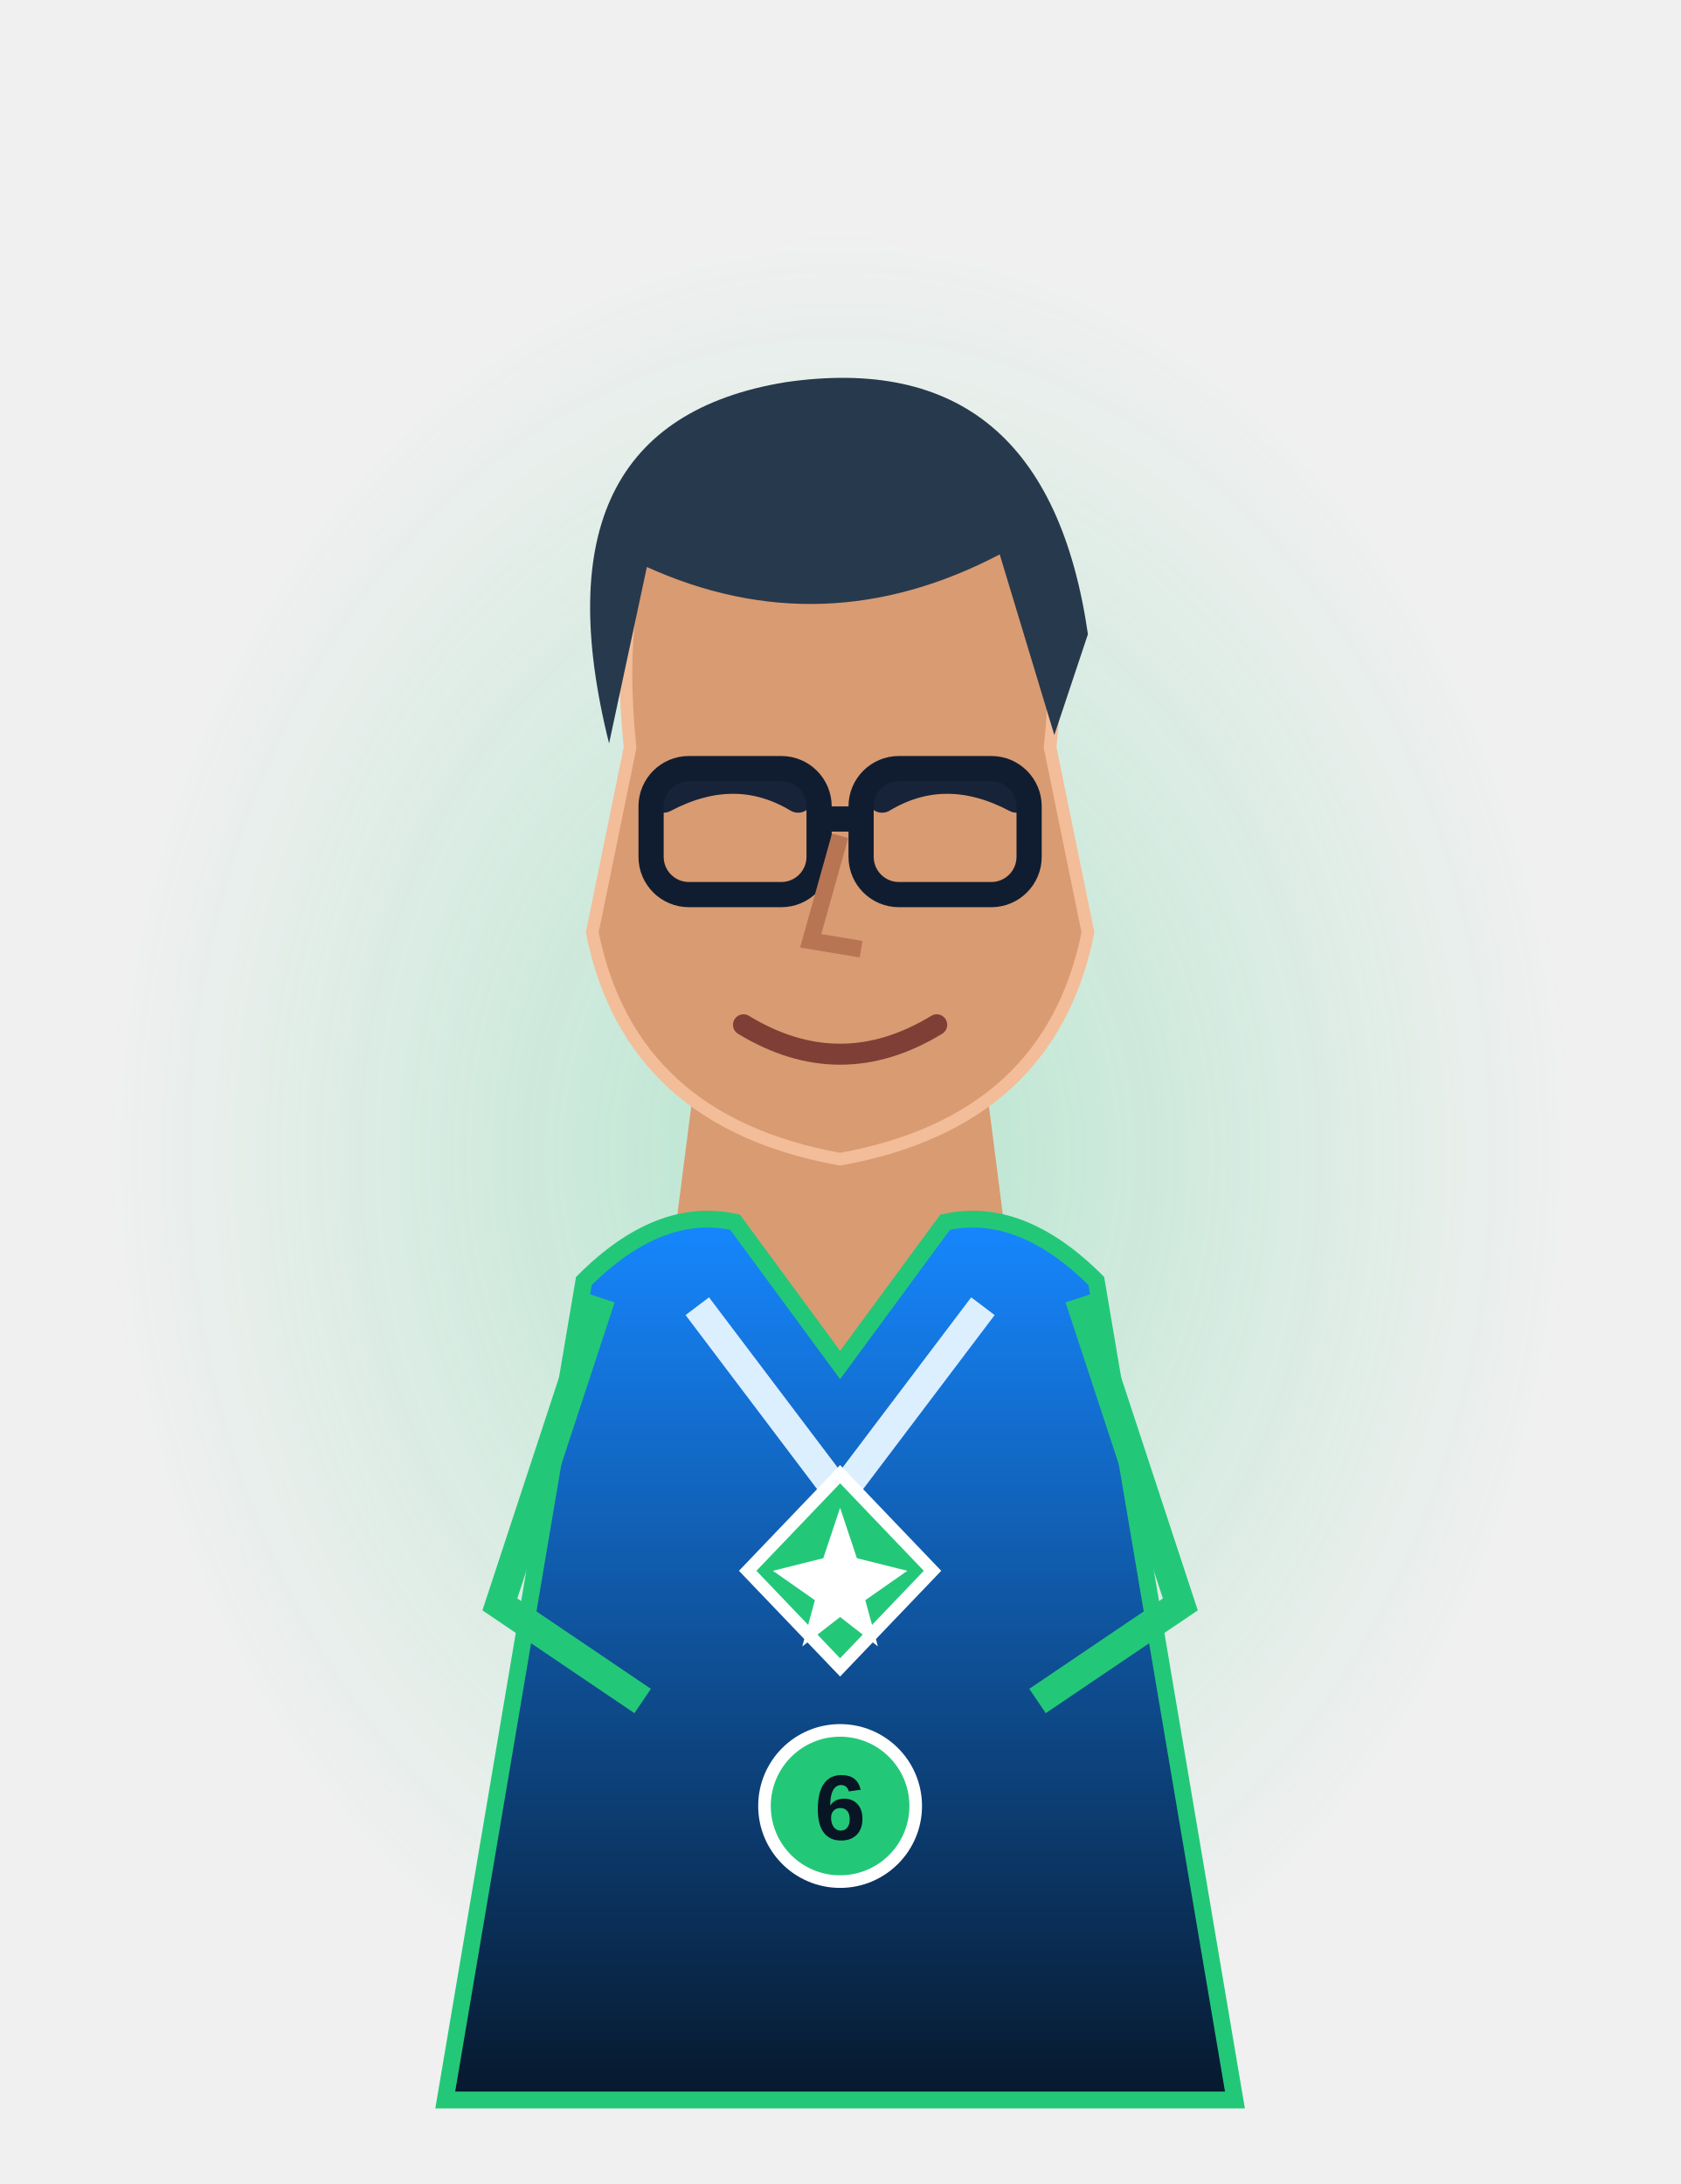
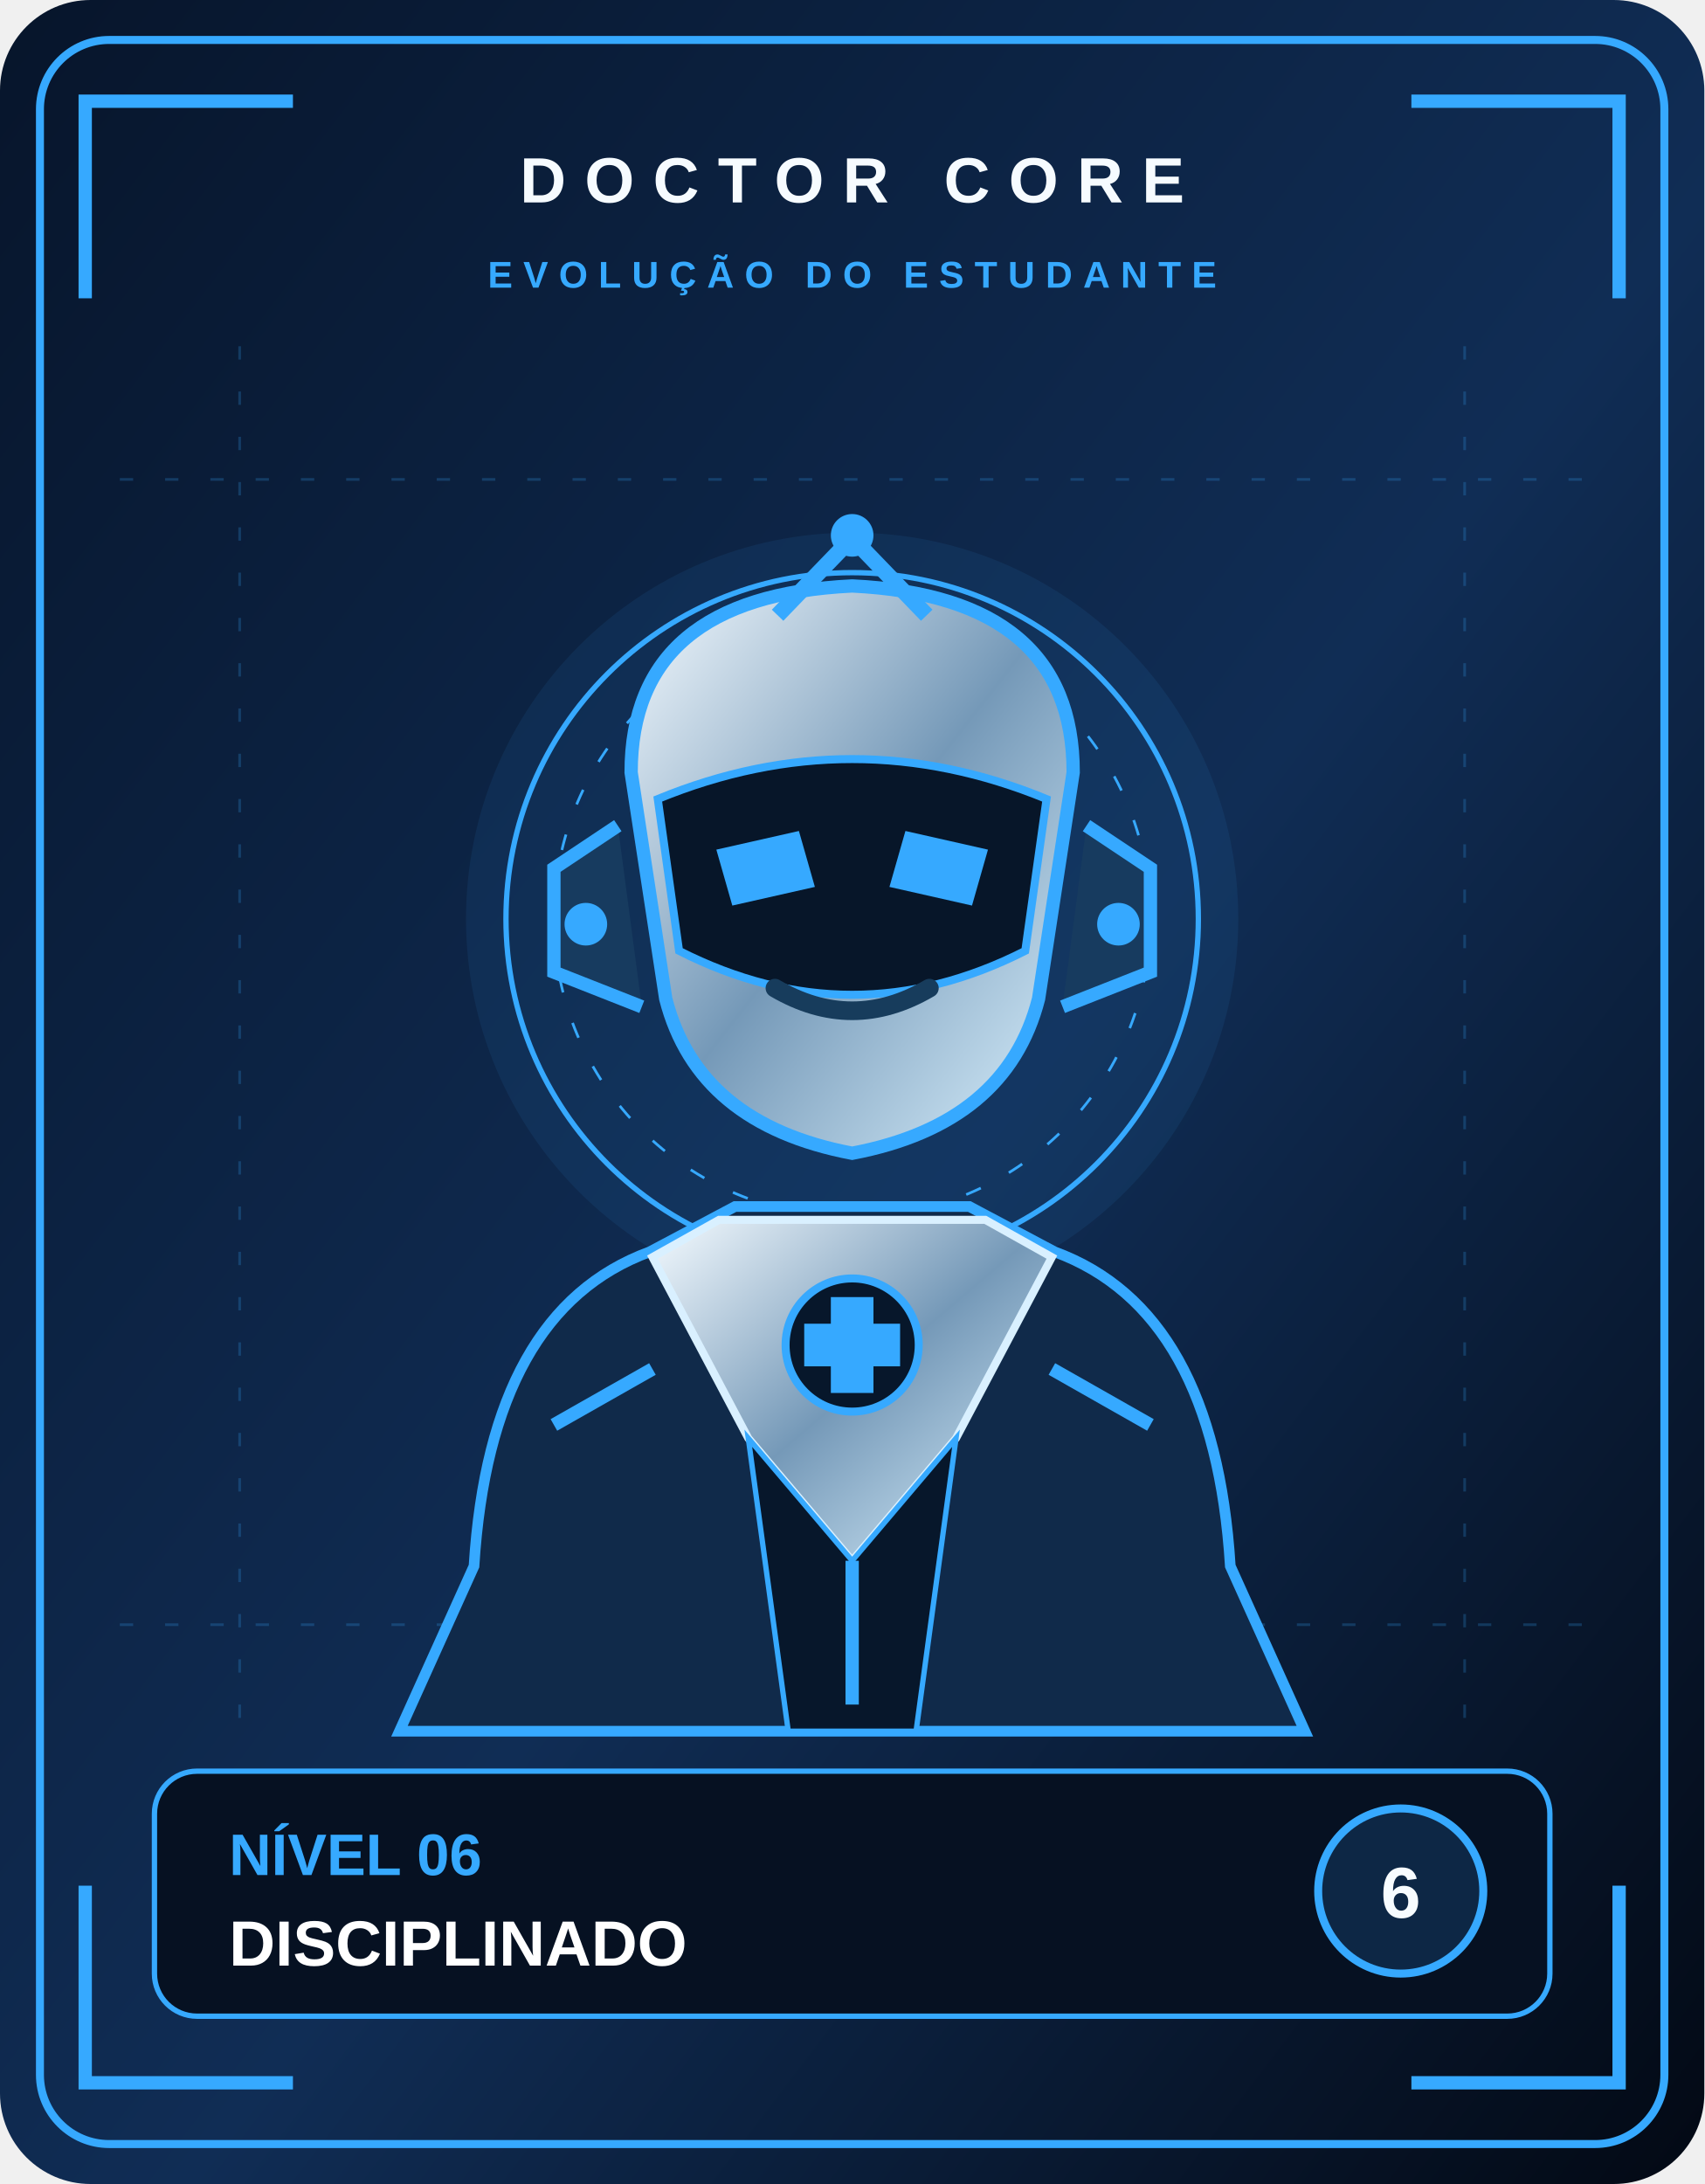
- <svg xmlns="http://www.w3.org/2000/svg" viewBox="0 0 400 520" role="img" aria-label="Avatar Doctor Disciplinado, nível 06">
+ <svg xmlns="http://www.w3.org/2000/svg" width="640" height="820" viewBox="0 0 640 820" role="img">
  <defs>
-     <radialGradient id="a">
-       <stop stop-color="#22c878" stop-opacity=".28" />
-       <stop offset="1" stop-color="#22c878" stop-opacity="0" />
-     </radialGradient>
-     <linearGradient id="coat" x2="0" y2="1">
-       <stop stop-color="#1687ff" />
-       <stop offset="1" stop-color="#07182c" />
+     <linearGradient id="b" x2="1" y2="1">
+       <stop stop-color="#07152B" />
+       <stop offset=".55" stop-color="#102D55" />
+       <stop offset="1" stop-color="#030914" />
+     </linearGradient>
+     <linearGradient id="m" x2="1" y2="1">
+       <stop stop-color="#F5FBFF" />
+       <stop offset=".5" stop-color="#7599B8" />
+       <stop offset="1" stop-color="#DDF3FF" />
    </linearGradient>
  </defs>
-   <ellipse cx="200" cy="275" rx="176" ry="220" fill="url(#a)" />
-   <path d="M165 260 L160 299 L200 329 L240 299 L235 260Z" fill="#d99b72" />
-   <path d="M139 305 Q157 287 175 291 L200 325 L225 291 Q243 287 261 305 L294 500 L106 500Z" fill="url(#coat)" stroke="#22c878" stroke-width="4" />
-   <path d="M166 311 L200 356 L234 311" fill="none" stroke="#dcefff" stroke-width="7" />
-   <path d="M200 351 L222 374 L200 397 L178 374Z" fill="#22c878" stroke="#fff" stroke-width="3" />
-   <path d="M200 359 L204 371 L216 374 L206 381 L209 392 L200 385 L191 392 L194 381 L184 374 L196 371Z" fill="#fff" />
-   <path d="M150 178 Q142 101 200 101 Q258 101 250 178 L259 222 Q250 267 200 276 Q150 267 141 222Z" fill="#d99b72" stroke="#f2bd98" stroke-width="3" />
-   <path d="M145 177 Q126 101 187 91 Q249 82 259 151 L251 175 L238 132 Q196 154 154 135Z" fill="#27394d" />
-   <path d="M158 190 Q175 181 190 190 M210 190 Q225 181 242 190" stroke="#172338" stroke-width="7" stroke-linecap="round" fill="none" />
-   <rect x="155" y="183" width="40" height="30" rx="9" fill="none" stroke="#101d30" stroke-width="6" />
-   <rect x="205" y="183" width="40" height="30" rx="9" fill="none" stroke="#101d30" stroke-width="6" />
-   <path d="M195 195 H205" stroke="#101d30" stroke-width="6" />
-   <path d="M200 199 L193 224 L205 226" stroke="#b87554" stroke-width="4" fill="none" />
-   <path d="M177 244 Q200 258 223 244" stroke="#7f3f37" stroke-width="5" stroke-linecap="round" fill="none" />
-   <path d="M143 309 L119 382 L153 405 M257 309 L281 382 L247 405" stroke="#22c878" stroke-width="7" fill="none" />
-   <circle cx="200" cy="430" r="18" fill="#22c878" stroke="#fff" stroke-width="3" />
-   <text x="200" y="438" text-anchor="middle" font-family="Arial" font-size="22" font-weight="900" fill="#071525">6</text>
+   <rect width="640" height="820" rx="34" fill="url(#b)" />
+   <rect x="15" y="15" width="610" height="790" rx="26" fill="none" stroke="#36A9FF" stroke-width="3" />
+   <path d="M32 112V38H110M530 38h78v74M32 708v74h78M530 782h78v-74" fill="none" stroke="#36A9FF" stroke-width="5" />
+   <g opacity=".22" stroke="#36A9FF">
+     <path d="M45 180H595M45 610H595M90 130V650M550 130V650" stroke-dasharray="5 12" />
+   </g>
+   <text x="320" y="76" fill="#F6FBFF" font-family="Arial" font-size="24" font-weight="800" letter-spacing="7" text-anchor="middle">DOCTOR CORE</text>
+   <text x="320" y="108" fill="#36A9FF" font-family="Arial" font-size="14" font-weight="700" letter-spacing="4" text-anchor="middle">EVOLUÇÃO DO ESTUDANTE</text>
+   <circle cx="320" cy="345" r="145" fill="#36A9FF" opacity=".08" />
+   <circle cx="320" cy="345" r="130" fill="none" stroke="#36A9FF" stroke-width="2" />
+   <circle cx="320" cy="345" r="112" fill="none" stroke="#36A9FF" stroke-dasharray="6 12" />
+   <path d="M178 588Q184 492 244 470L276 453H364L396 470Q456 492 462 588L490 650H150Z" fill="#102A4A" stroke="#36A9FF" stroke-width="4" />
+   <path d="M245 472L281 540L320 586L359 540L395 472L370 458H270Z" fill="url(#m)" stroke="#D9F0FF" stroke-width="3" />
+   <path d="M281 540L320 586L359 540L344 650H296Z" fill="#07172B" stroke="#36A9FF" stroke-width="2" />
+   <path d="M320 586V640M208 535L245 514M432 535L395 514" stroke="#36A9FF" stroke-width="5" />
+   <path d="M237 290Q237 224 320 220Q403 224 403 290L390 375Q378 422 320 433Q262 422 250 375Z" fill="url(#m)" stroke="#36A9FF" stroke-width="5" />
+   <path d="M247 300Q320 270 393 300L385 357Q320 390 255 357Z" fill="#071629" stroke="#36A9FF" stroke-width="3" />
+   <path d="M269 319L300 312L306 333L275 340ZM371 319L340 312L334 333L365 340Z" fill="#36A9FF" />
+   <path d="M291 371Q320 388 349 371" fill="none" stroke="#173C5C" stroke-width="7" stroke-linecap="round" />
+   <path d="M232 310L208 326V365L241 378M408 310L432 326V365L399 378" fill="#173B5F" stroke="#36A9FF" stroke-width="5" />
+   <circle cx="220" cy="347" r="8" fill="#36A9FF" />
+   <circle cx="420" cy="347" r="8" fill="#36A9FF" />
+   <path d="M292 231L320 202L348 231" fill="none" stroke="#36A9FF" stroke-width="6" />
+   <circle cx="320" cy="201" r="8" fill="#36A9FF" />
+   <circle cx="320" cy="505" r="25" fill="#07172B" stroke="#36A9FF" stroke-width="3" />
+   <path d="M312 487H328V497H338V513H328V523H312V513H302V497H312Z" fill="#36A9FF" />
+   <rect x="58" y="665" width="524" height="92" rx="16" fill="#061122" stroke="#36A9FF" stroke-width="2" />
+   <text x="86" y="704" fill="#36A9FF" font-family="Arial" font-size="22" font-weight="900">NÍVEL 06</text>
+   <text x="86" y="738" fill="#FFF" font-family="Arial" font-size="24" font-weight="900">DISCIPLINADO</text>
+   <circle cx="526" cy="710" r="31" fill="#0D2745" stroke="#36A9FF" stroke-width="3" />
+   <text x="526" y="720" text-anchor="middle" fill="#F7FCFF" font-family="Arial" font-size="27" font-weight="900">6</text>
</svg>
